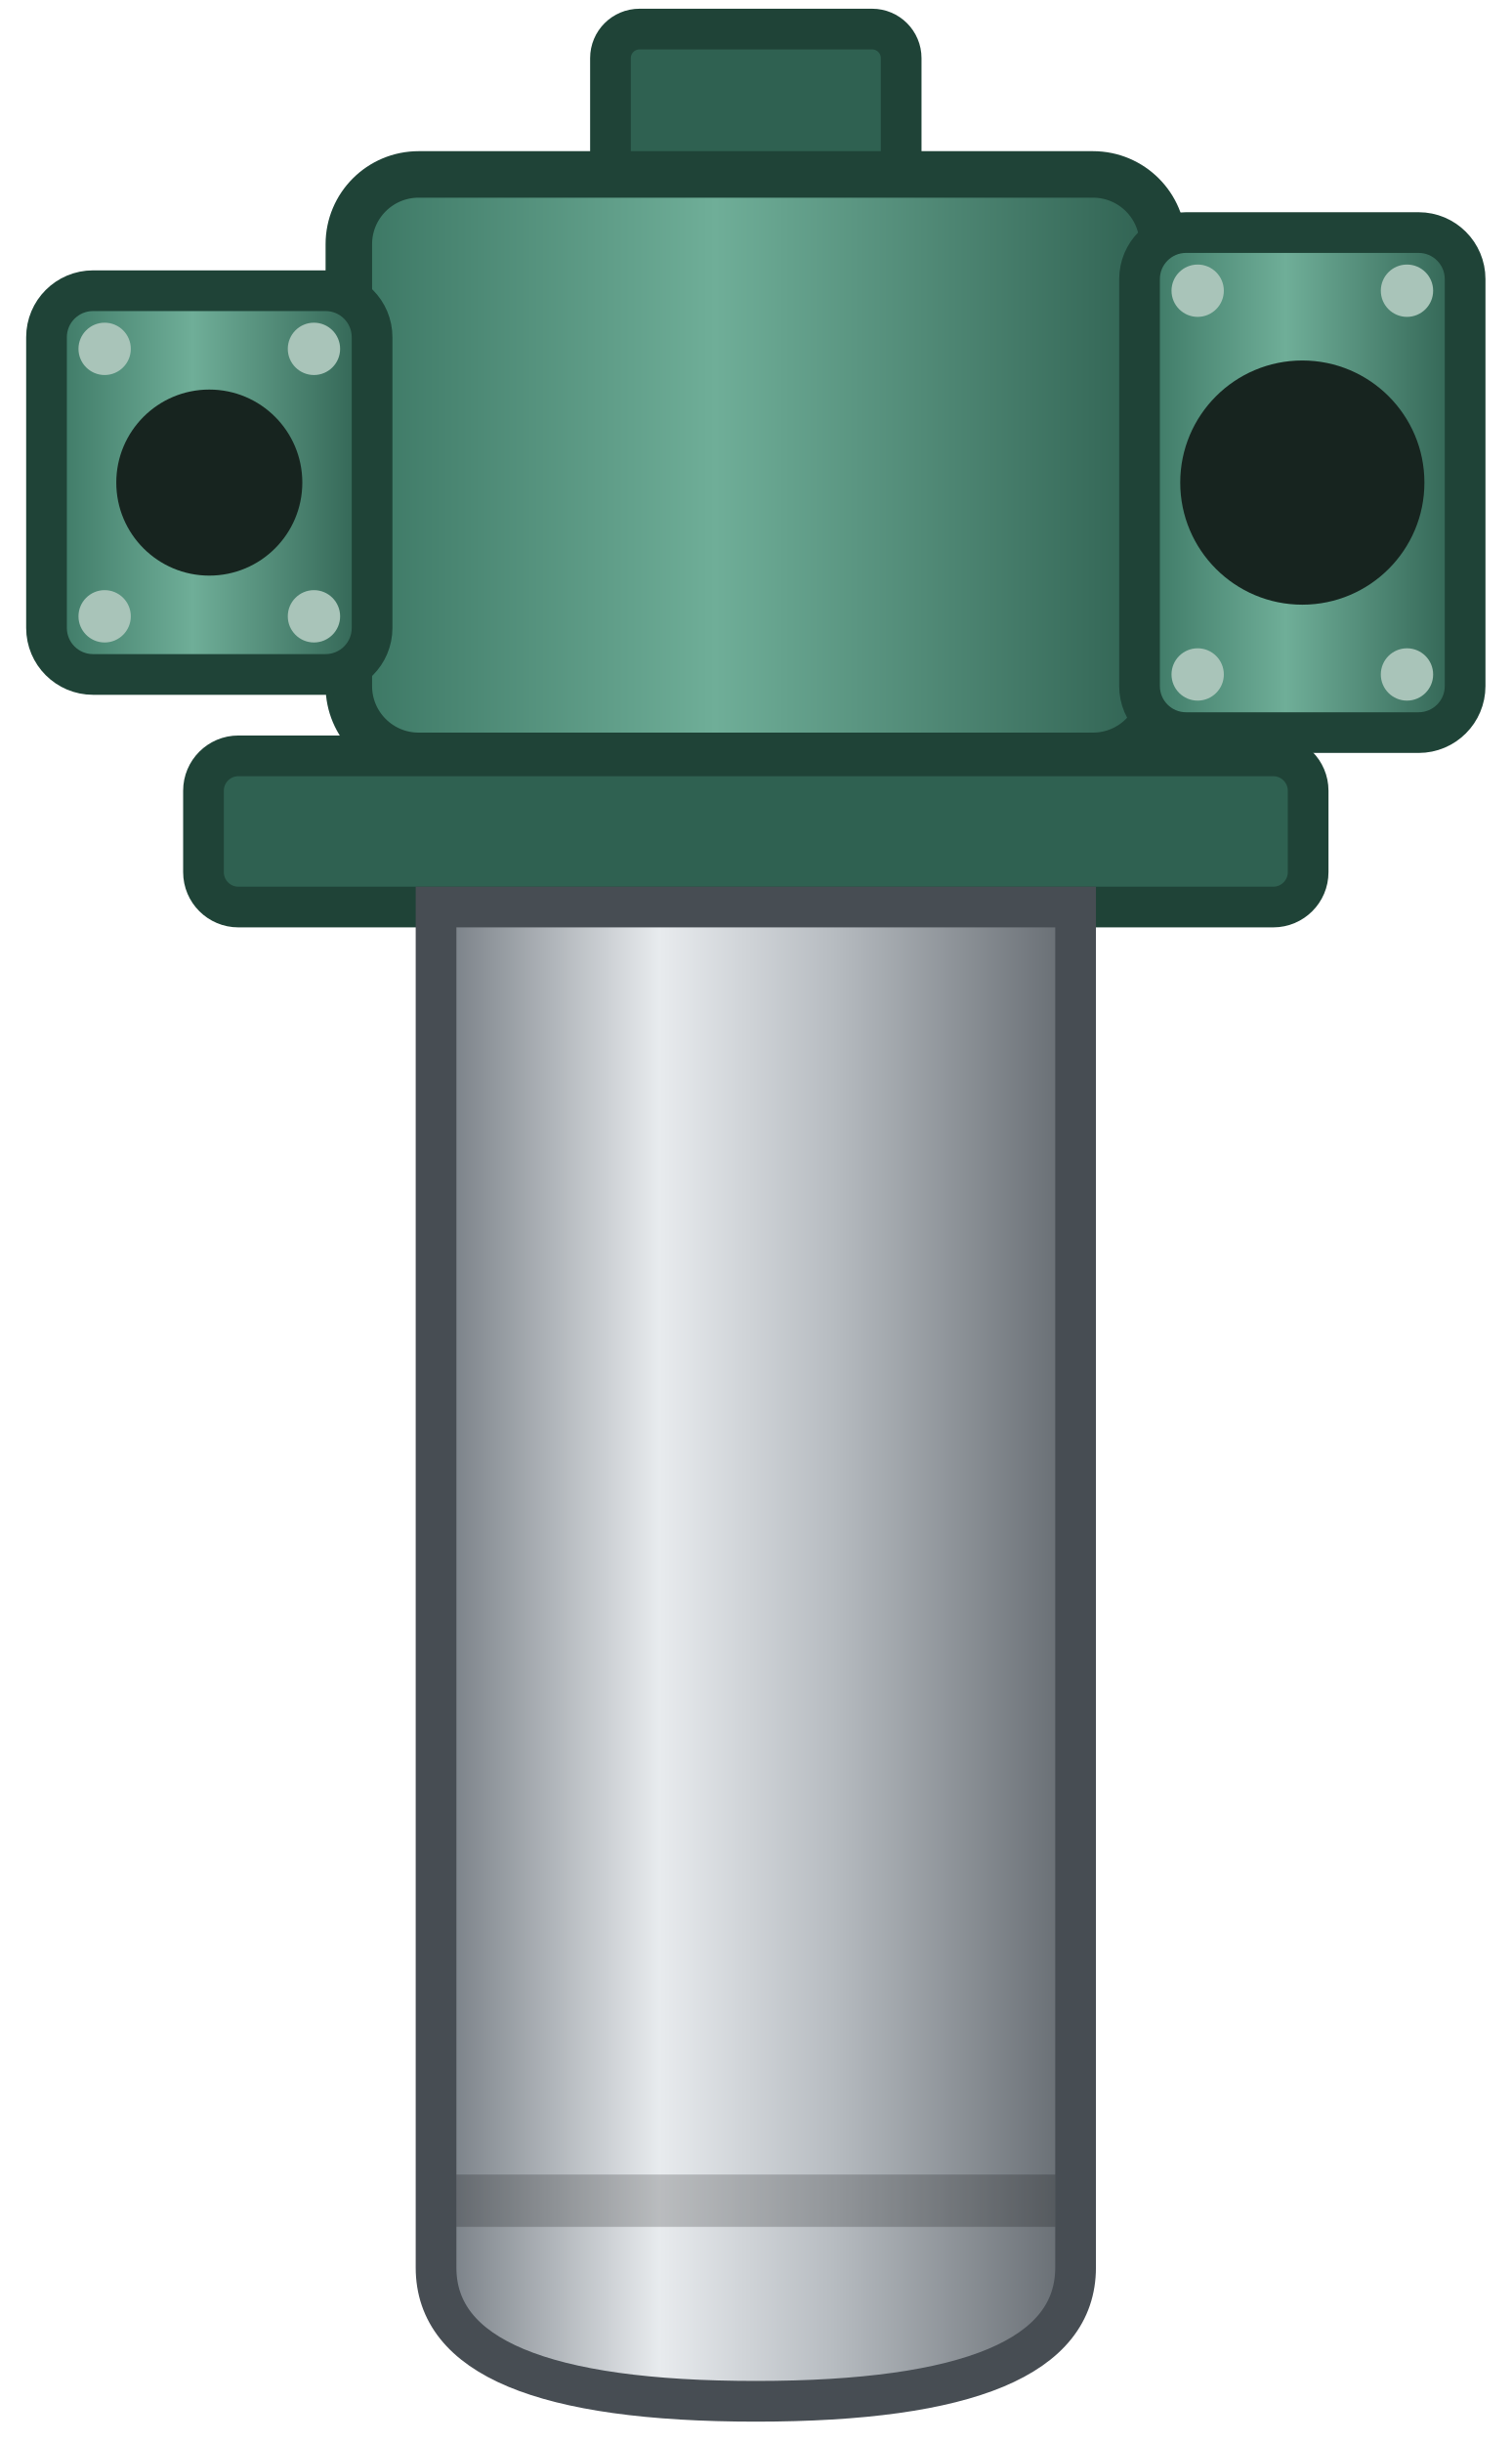
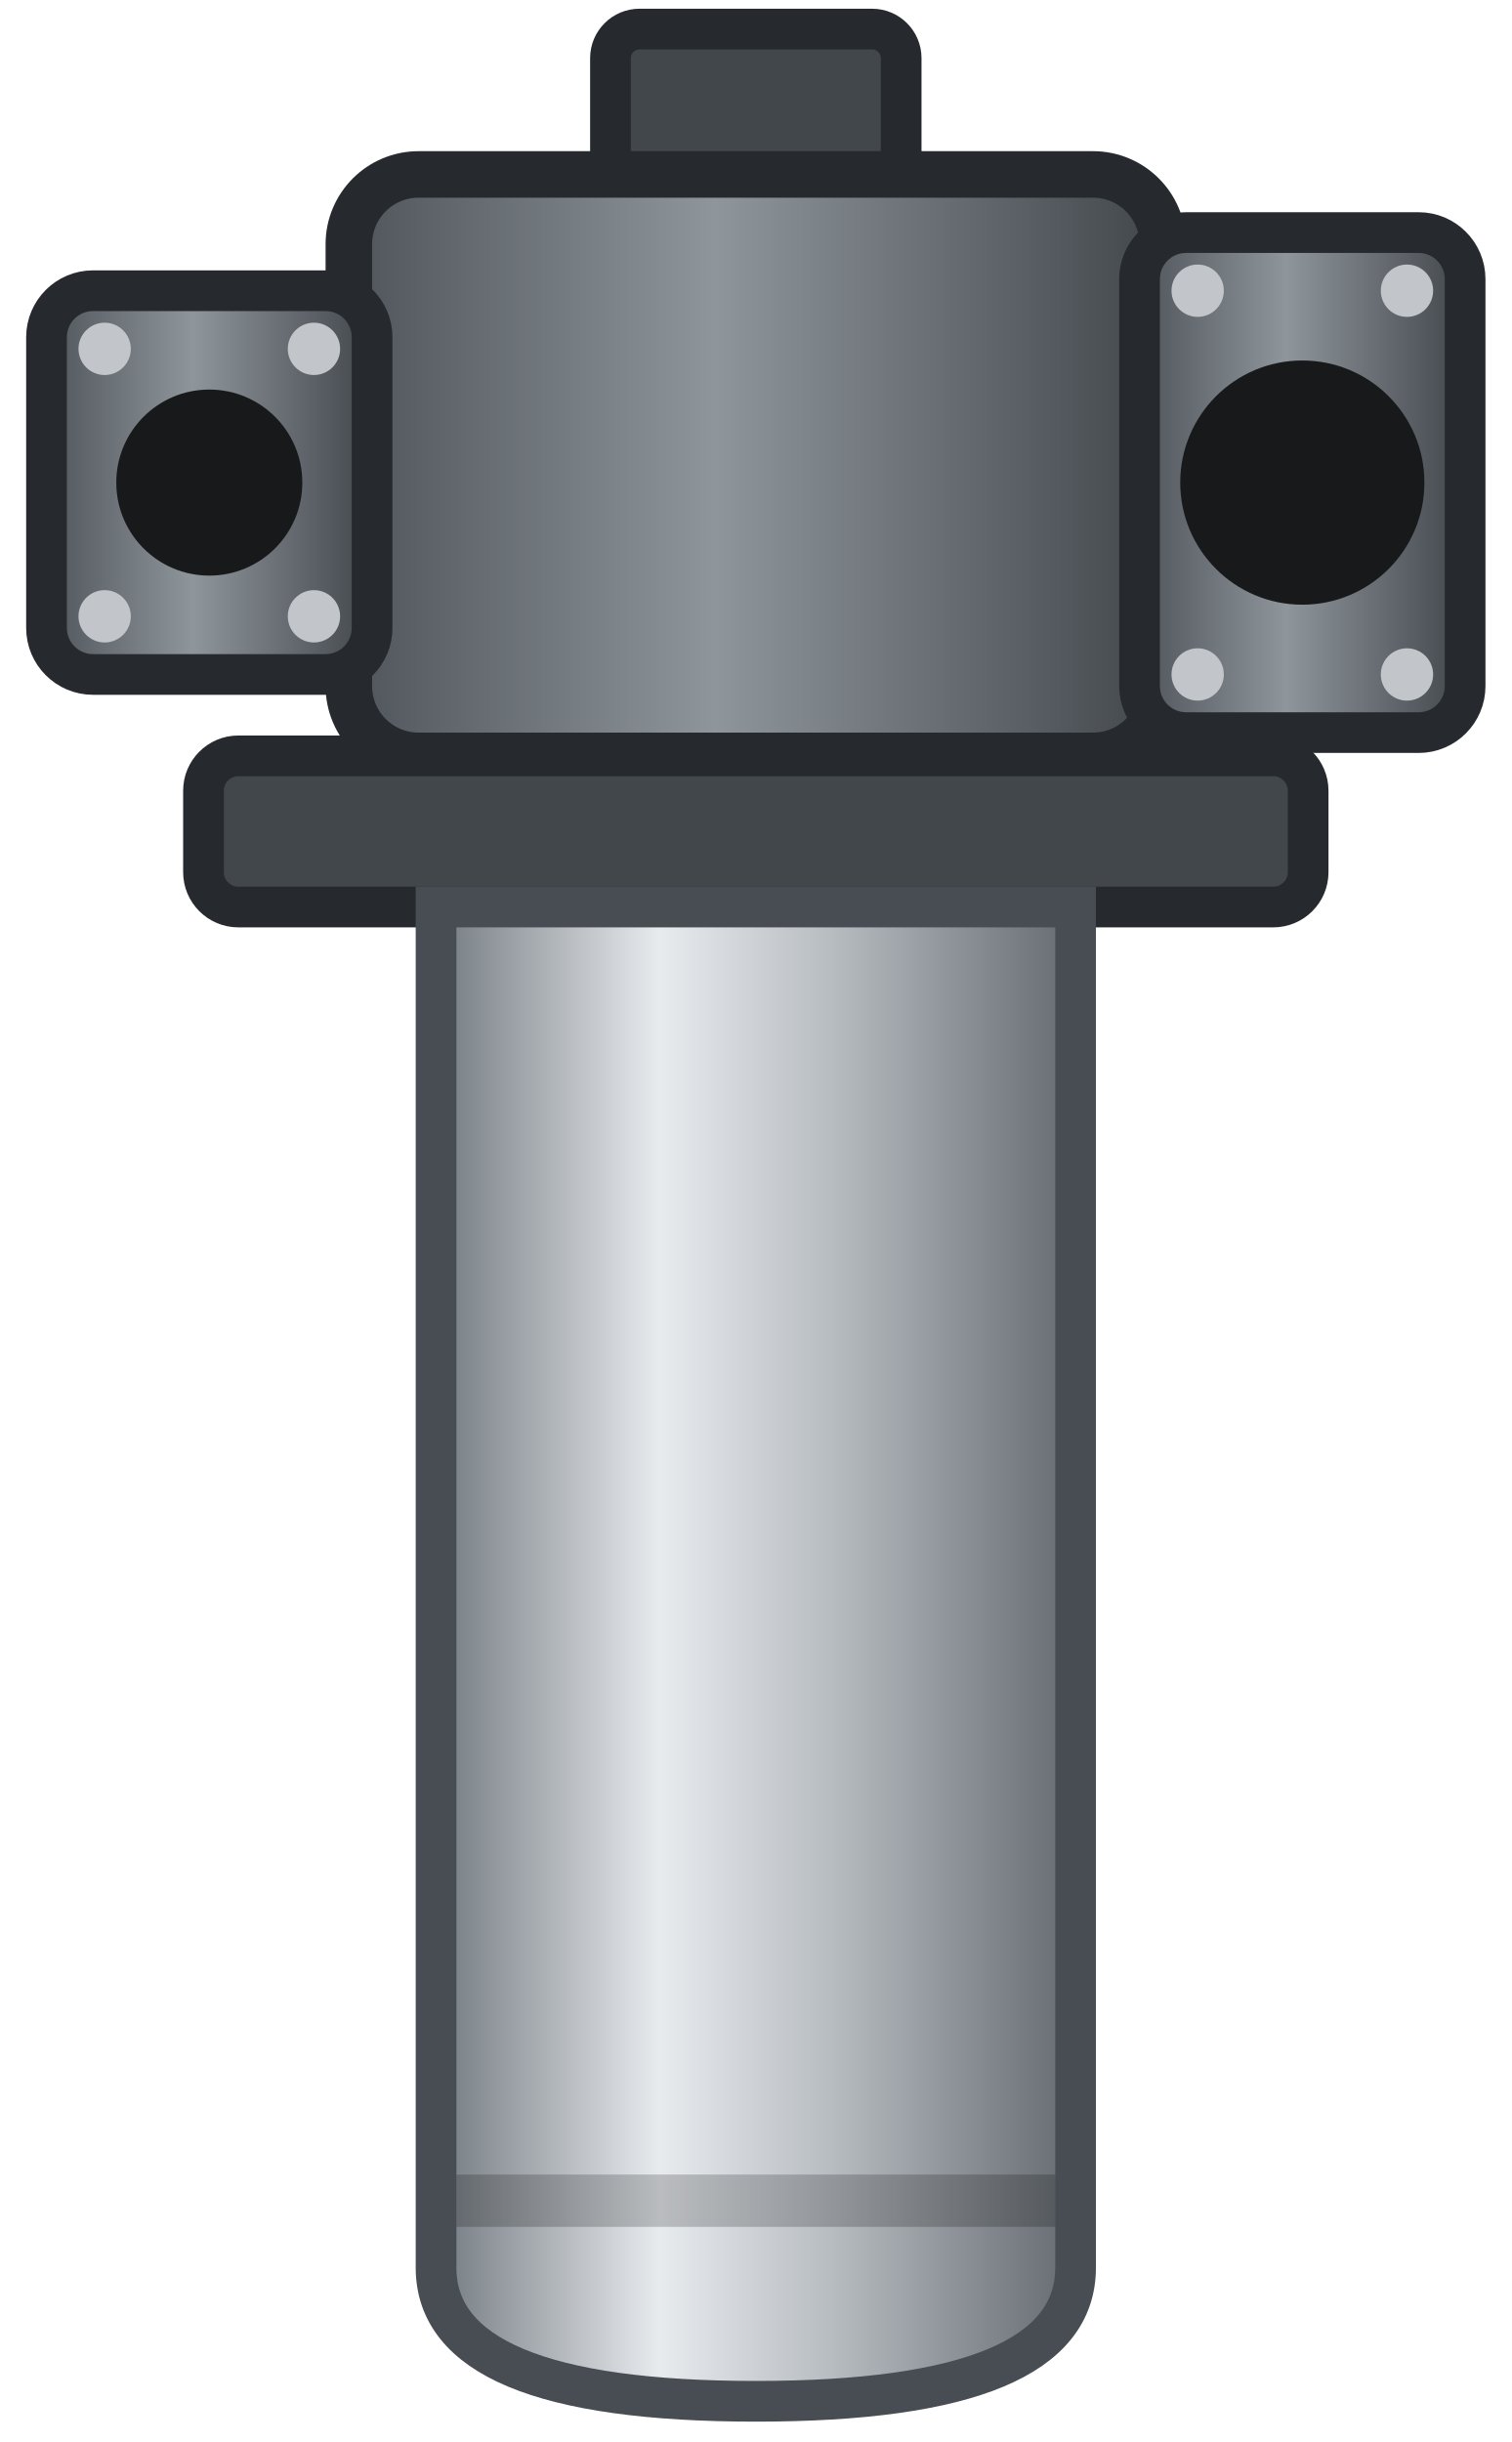
<svg xmlns="http://www.w3.org/2000/svg" viewBox="0 0 26 42" width="26" height="42">
  <defs>
    <linearGradient id="body" x1="0" x2="1">
-       <stop offset="0" stop-color="#3b7663" />
-       <stop offset=".45" stop-color="#6fae98" />
-       <stop offset="1" stop-color="#2f6151" />
+       <stop offset="0" stop-color="#4f555b" />
+       <stop offset=".45" stop-color="#8e959b" />
+       <stop offset="1" stop-color="#42474c" />
    </linearGradient>
    <linearGradient id="tube" x1="0" x2="1">
      <stop offset="0" stop-color="#737a81" />
      <stop offset=".35" stop-color="#e8ebee" />
      <stop offset=".62" stop-color="#b7bcc1" />
      <stop offset="1" stop-color="#646a70" />
    </linearGradient>
  </defs>
-   <rect x="10.5" y="0.5" width="5" height="3" rx=".5" fill="#2f6151" stroke="#1f4337" stroke-width=".7" />
-   <rect x="6" y="3" width="14" height="10" rx="1.2" fill="url(#body)" stroke="#1f4337" stroke-width=".8" />
-   <rect x="0.8" y="5" width="5.6" height="6.6" rx=".8" fill="url(#body)" stroke="#1f4337" stroke-width=".7" />
-   <circle cx="3.6" cy="8.3" r="1.6" fill="#17241f" />
-   <g fill="#a9c4b9">
+   <rect x="10.5" y="0.5" width="5" height="3" rx=".5" fill="#42474c" stroke="#26292d" stroke-width=".7" />
+   <rect x="6" y="3" width="14" height="10" rx="1.2" fill="url(#body)" stroke="#26292d" stroke-width=".8" />
+   <rect x="0.8" y="5" width="5.6" height="6.6" rx=".8" fill="url(#body)" stroke="#26292d" stroke-width=".7" />
+   <circle cx="3.6" cy="8.3" r="1.6" fill="#18191b" />
+   <g fill="#c2c6ca">
    <circle cx="1.8" cy="6" r=".45" />
    <circle cx="5.4" cy="6" r=".45" />
    <circle cx="1.8" cy="10.6" r=".45" />
    <circle cx="5.4" cy="10.6" r=".45" />
  </g>
-   <rect x="19.6" y="4" width="5.6" height="8.6" rx=".8" fill="url(#body)" stroke="#1f4337" stroke-width=".7" />
-   <circle cx="22.4" cy="8.3" r="2.1" fill="#17241f" />
-   <g fill="#a9c4b9">
+   <rect x="19.6" y="4" width="5.6" height="8.6" rx=".8" fill="url(#body)" stroke="#26292d" stroke-width=".7" />
+   <circle cx="22.4" cy="8.3" r="2.1" fill="#18191b" />
+   <g fill="#c2c6ca">
    <circle cx="20.6" cy="5" r=".45" />
    <circle cx="24.2" cy="5" r=".45" />
    <circle cx="20.6" cy="11.6" r=".45" />
    <circle cx="24.2" cy="11.6" r=".45" />
  </g>
-   <rect x="3.5" y="13" width="19" height="2.6" rx=".6" fill="#2f6151" stroke="#1f4337" stroke-width=".7" />
+   <rect x="3.5" y="13" width="19" height="2.6" rx=".6" fill="#42474c" stroke="#26292d" stroke-width=".7" />
  <path d="M7.5 15.6 H18.5 V39 Q18.5 41.3 13 41.3 Q7.5 41.3 7.5 39 Z" fill="url(#tube)" stroke="#474d53" stroke-width=".7" />
  <rect x="7.85" y="37.4" width="10.3" height=".9" fill="#000" opacity=".2" />
</svg>
